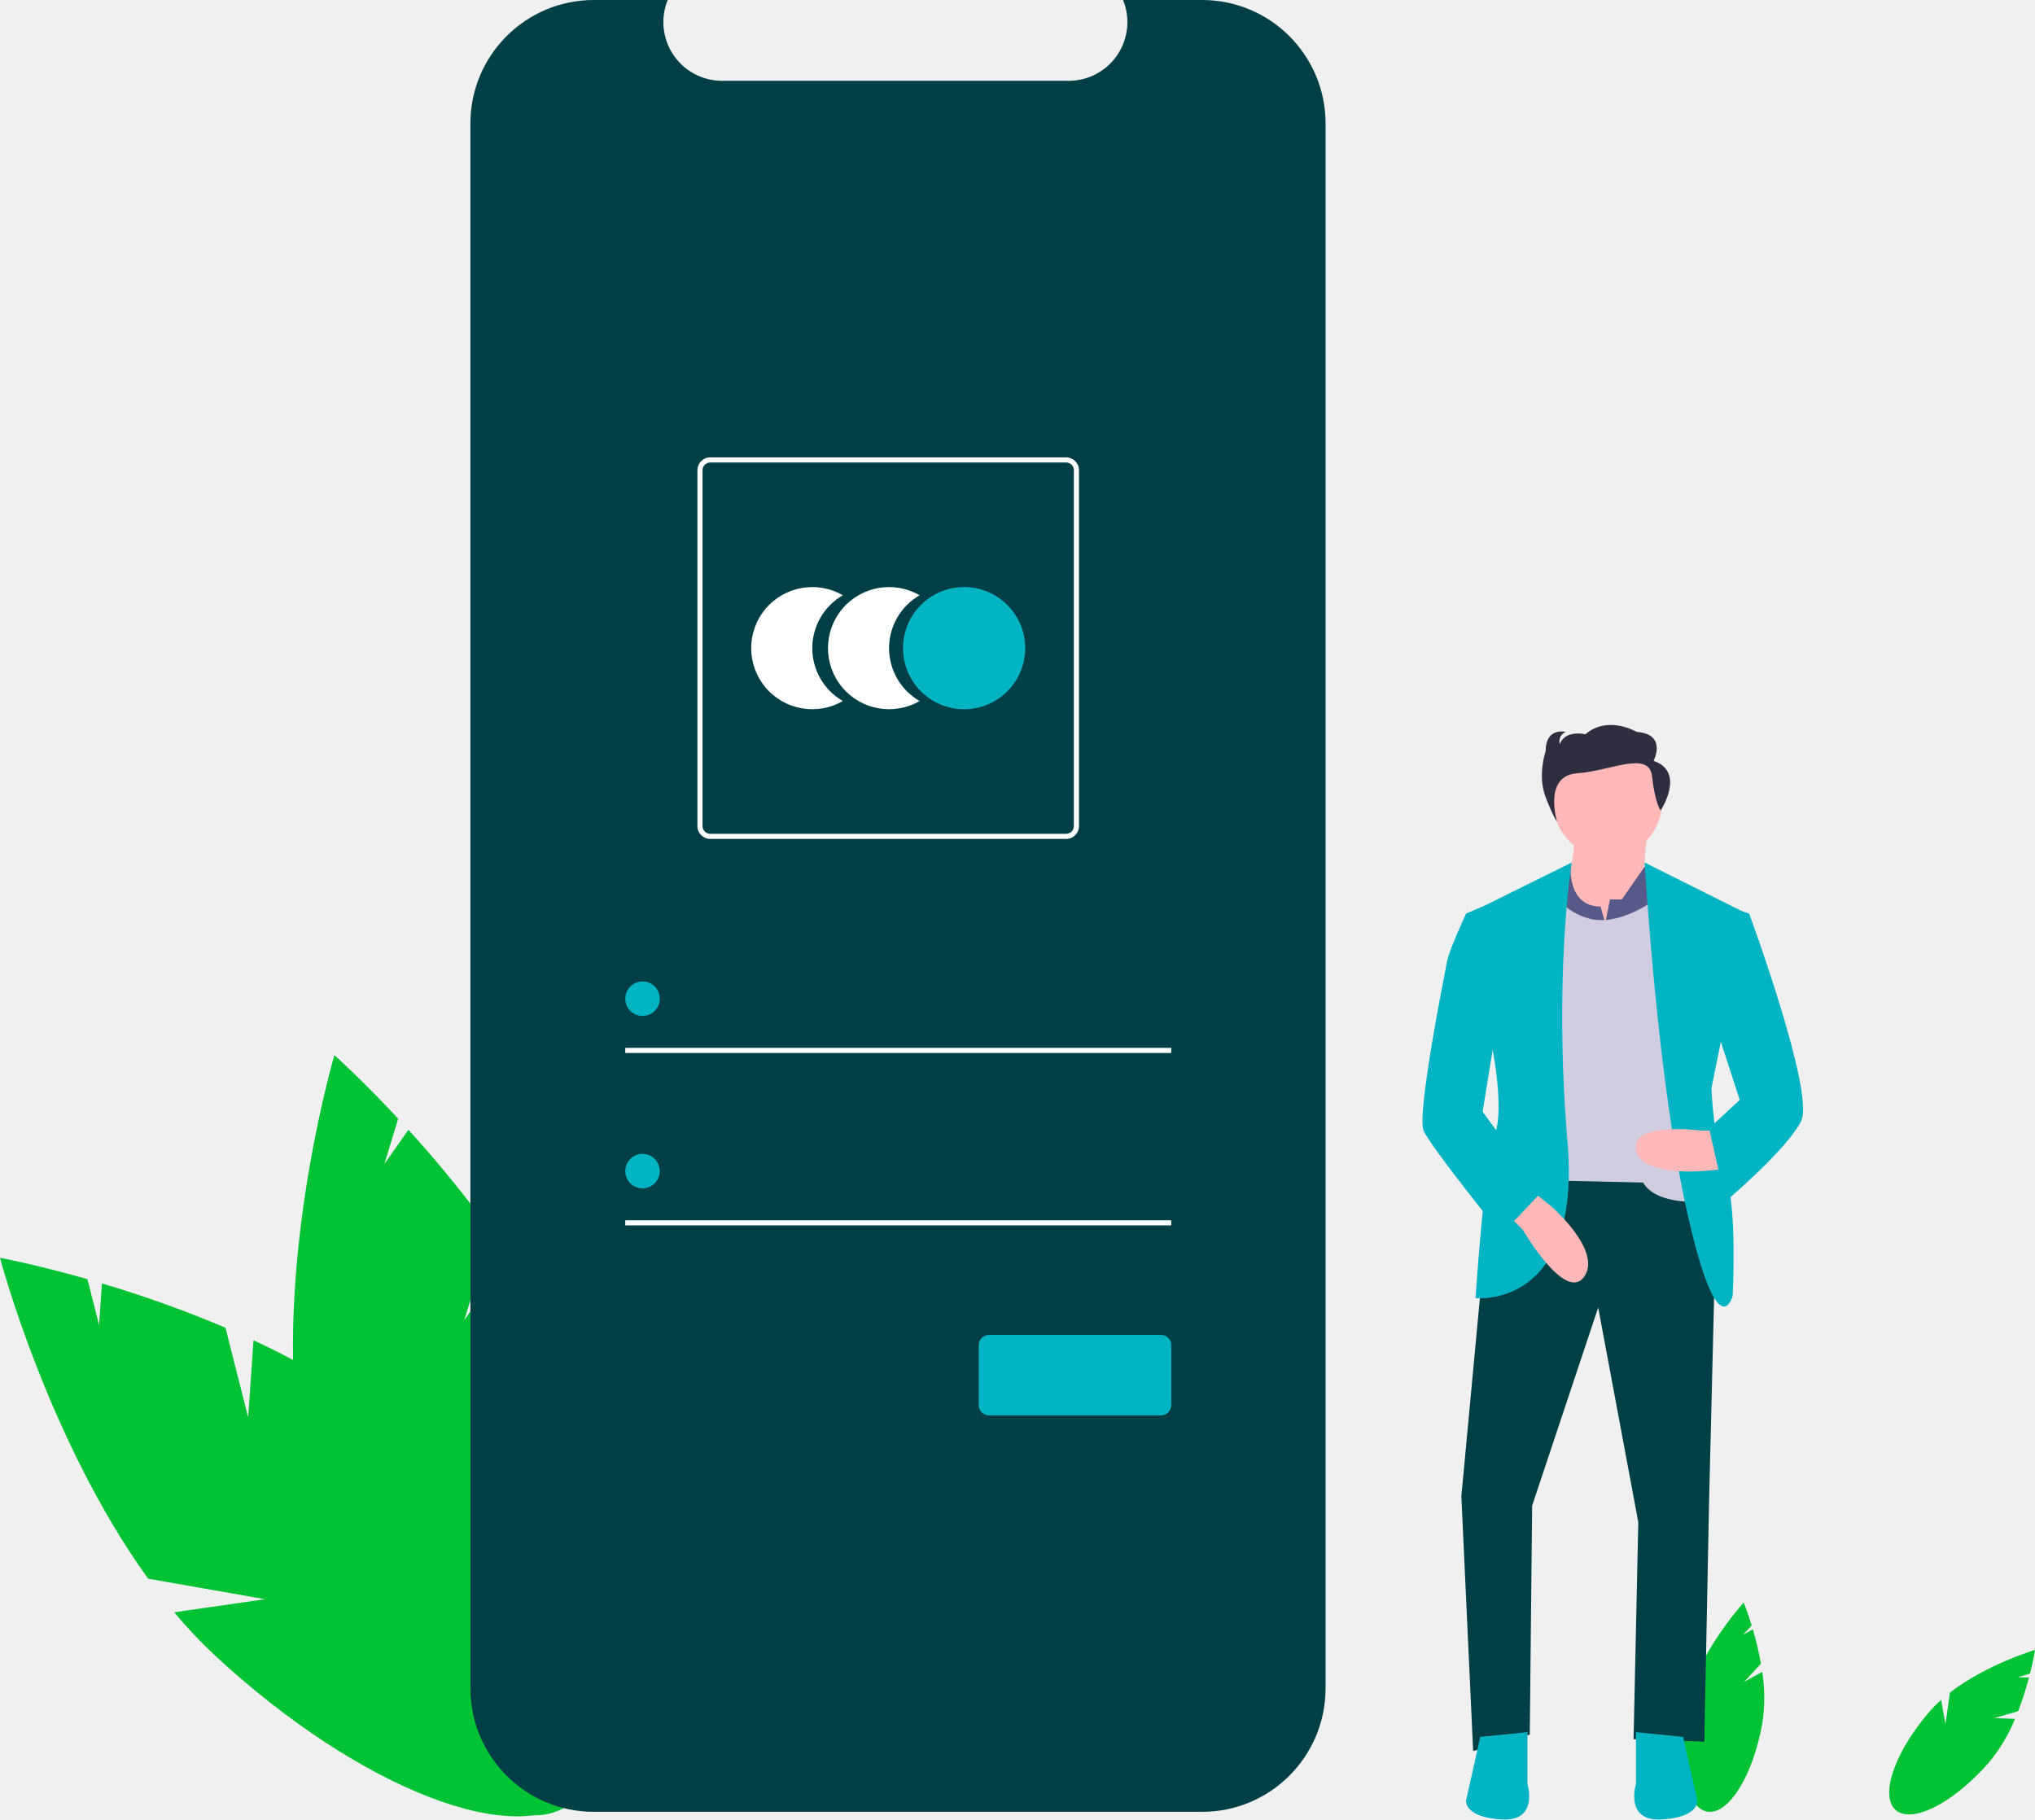
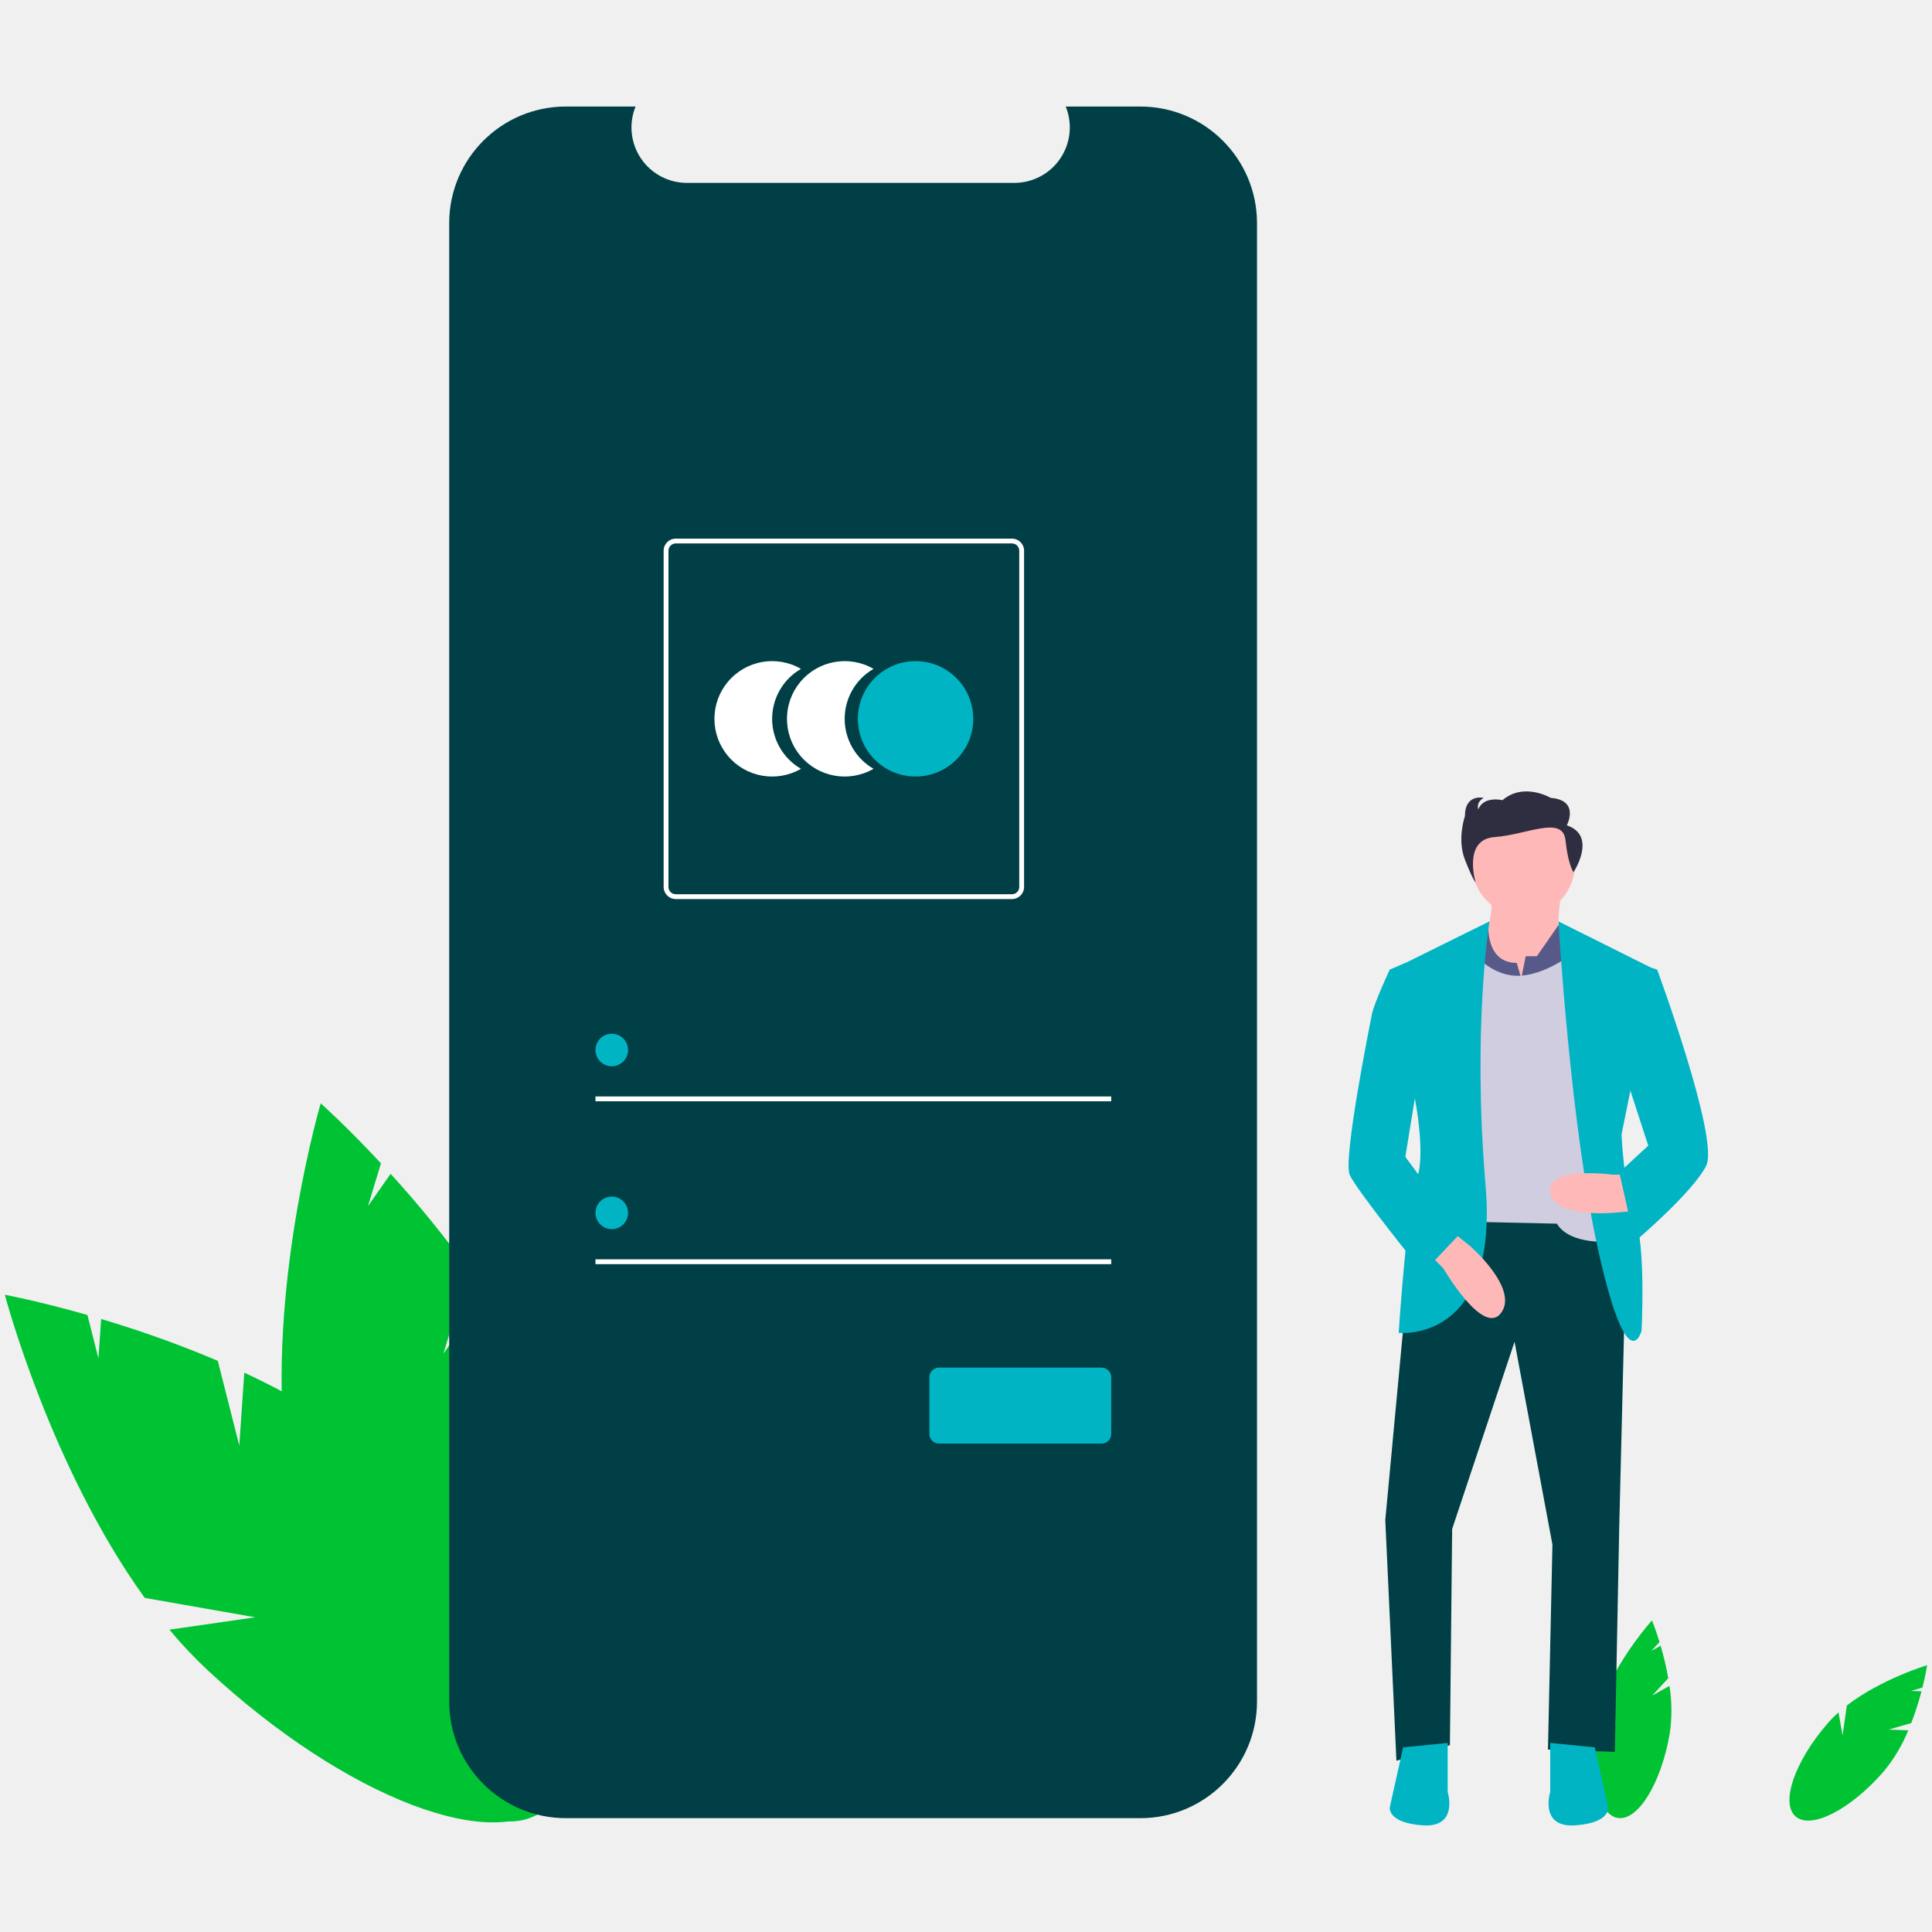
- <svg xmlns="http://www.w3.org/2000/svg" id="a9a7ffe7-bffb-40a8-a3c8-a3664a9c484c" data-name="Layer 1" width="796" height="711.771" viewBox="0 0 796 711.771" version="1.1">
+ <svg xmlns="http://www.w3.org/2000/svg" version="1.1" viewBox="0 0 800 800" height="800" width="800" data-name="Layer 1" id="a9a7ffe7-bffb-40a8-a3c8-a3664a9c484c">
  <defs id="defs65" />
-   <path d="M299.079,648.561l-8.89-35.065a455.323,455.323,0,0,0-48.307-17.331L240.759,612.461l-4.552-17.953C215.849,588.695,202,586.134,202,586.134s18.707,71.138,57.945,125.525l45.72,8.031-35.519,5.121a184.211,184.211,0,0,0,15.888,16.837c57.079,52.982,120.655,77.29,142,54.294s-7.623-84.588-64.702-137.57c-17.695-16.425-39.924-29.606-62.175-39.979Z" transform="translate(-202 -94.11445)" fill="#e6e6e6" id="path4" style="fill:#00c334;fill-opacity:1" />
-   <path d="M383.632,610.481l10.515-34.612a455.32,455.32,0,0,0-32.395-39.806l-9.384,13.37L357.751,531.711c-14.422-15.499-24.954-24.85-24.954-24.85s-20.757,70.568-15.281,137.406L352.504,674.775l-33.053-13.976a184.213,184.213,0,0,0,4.898,22.626c21.476,74.859,63.335,128.53,93.494,119.878s37.198-76.352,15.722-151.211c-6.658-23.207-18.874-45.981-32.559-66.362Z" transform="translate(-202 -94.11445)" fill="#e6e6e6" id="path6" style="fill:#00c334;fill-opacity:1" />
-   <path d="M884.18,752.056l6.615-7.145a122.562,122.562,0,0,0-3.164-13.447l-3.844,2.134,3.387-3.658c-1.67-5.449-3.121-8.951-3.121-8.951s-13.323,14.647-19.855,31.475l4.885,11.501-6.36-7.27a49.586,49.586,0,0,0-1.474,6.054c-3.601,20.651.224,38.568,8.544,40.019s17.984-14.114,21.585-34.765a65.281,65.281,0,0,0-.082-19.897Z" transform="translate(-202 -94.11445)" fill="#e6e6e6" id="path8" style="fill:#00c334;fill-opacity:1" />
-   <path d="M982.049,766.186l9.356-2.697a122.558,122.558,0,0,0,4.242-13.147l-4.394-.16,4.79-1.381C997.432,743.274,998,739.525,998,739.525s-18.976,5.652-33.266,16.681l-1.763,12.37-1.687-9.511a49.586,49.586,0,0,0-4.392,4.421c-13.757,15.817-19.744,33.132-13.372,38.675s22.691-2.787,36.448-18.603a65.281,65.281,0,0,0,10.215-17.075Z" transform="translate(-202 -94.11445)" fill="#e6e6e6" id="path10" style="fill:#00c334;fill-opacity:1" />
-   <path d="M720.497,142.406V754.57a48.301,48.301,0,0,1-48.292,48.292H434.312A48.306,48.306,0,0,1,386,754.57V142.406a48.306,48.306,0,0,1,48.312-48.292H463.17a22.966,22.966,0,0,0,21.246,31.617h135.631A22.966,22.966,0,0,0,641.293,94.114H672.205A48.301,48.301,0,0,1,720.497,142.406Z" transform="translate(-202 -94.11445)" fill="#3f3d56" id="path12" style="fill:#003f45;fill-opacity:1" />
-   <path d="M519.728,347.655a23.877,23.877,0,0,1,11.946-20.688,23.892,23.892,0,1,0,0,41.376A23.877,23.877,0,0,1,519.728,347.655Z" transform="translate(-202 -94.11445)" fill="#fff" id="path14" />
-   <path d="M549.764,347.655a23.877,23.877,0,0,1,11.946-20.688,23.892,23.892,0,1,0,0,41.376A23.877,23.877,0,0,1,549.764,347.655Z" transform="translate(-202 -94.11445)" fill="#fff" id="path16" />
-   <circle cx="377.117" cy="253.541" r="23.892" fill="#6c63ff" id="circle18" style="fill:#00b4c4;fill-opacity:1" />
-   <rect x="244.574" y="409.904" width="213.564" height="2" fill="#fff" id="rect20" />
-   <circle cx="251.319" cy="390.671" r="6.744" fill="#6c63ff" id="circle22" style="fill:#00b4c4;fill-opacity:1" />
-   <rect x="244.574" y="477.345" width="213.564" height="2" fill="#fff" id="rect24" />
-   <circle cx="251.319" cy="458.113" r="6.744" fill="#6c63ff" id="circle26" style="fill:#00b4c4;fill-opacity:1" />
-   <path d="M619.046,422.279H479.799a5.006,5.006,0,0,1-5-5V278.032a5.006,5.006,0,0,1,5-5H619.046a5.006,5.006,0,0,1,5,5V417.279A5.006,5.006,0,0,1,619.046,422.279ZM479.799,275.032a3.003,3.003,0,0,0-3,3V417.279a3.003,3.003,0,0,0,3,3H619.046a3.003,3.003,0,0,0,3-3V278.032a3.003,3.003,0,0,0-3-3Z" transform="translate(-202 -94.11445)" fill="#fff" id="path28" />
-   <rect x="382.83" y="522.182" width="75.31" height="31.473" rx="4" fill="#6c63ff" id="rect30" style="fill:#00b4c4;fill-opacity:1" />
-   <path d="M846.521,419.196s-2.768,17.533,0,20.301-17.533,25.838-17.533,25.838l-16.61-23.07s7.382-11.996,4.614-22.147Z" transform="translate(-202 -94.11445)" fill="#ffb8b8" id="path34" />
-   <polygon points="583.621 457.039 571.62 585.306 576.23 684.967 598.377 678.508 599.304 588.998 625.145 511.485 640.829 595.459 638.98 680.355 666.664 681.279 668.513 587.155 671.756 455.695 583.621 457.039" fill="#2f2e41" id="polygon36" style="fill:#003f45;fill-opacity:1" />
-   <path d="M841.907,771.701v20.301S837.293,806.767,852.058,805.844s13.842-7.382,13.842-7.382l-5.537-24.915Z" transform="translate(-202 -94.11445)" fill="#2f2e41" id="path38" style="fill:#00b4c4;fill-opacity:1" />
-   <path d="M799.459,771.701v20.301s4.614,14.765-10.151,13.842-13.842-7.382-13.842-7.382l5.537-24.915Z" transform="translate(-202 -94.11445)" fill="#2f2e41" id="path40" style="fill:#00b4c4;fill-opacity:1" />
-   <circle cx="628.833" cy="314.008" r="21.224" fill="#ffb8b8" id="circle42" />
-   <path d="M829.911,455.185l1.846-9.228h4.614l8.922-12.834,7.688,7.298,1.846,43.371H804.995l4.614-46.139,6.719-4.529s-1.183,15.603,11.736,15.603Z" transform="translate(-202 -94.11445)" fill="#575a89" id="path44" />
-   <path d="M810.532,445.034s7.642,9.674,19.047,8.99,22.479-9.913,22.479-9.913L867.745,564.074s-17.533,1.846-23.07-7.382l-42.448-.923.923-111.657Z" transform="translate(-202 -94.11445)" fill="#d0cde1" id="path46" />
-   <path d="M816.762,431.531l-40.373,19.963,10.151,57.213s3.691,21.224,0,29.529-7.382,63.672-7.382,63.672,41.525,4.614,35.989-60.904S816.762,431.531,816.762,431.531Z" transform="translate(-202 -94.11445)" fill="#2f2e41" id="path48" style="fill:#00b4c4;fill-opacity:1" />
-   <path d="M792.076,569.61l5.537,5.537s16.61,28.606,23.992,18.456-12.919-27.684-12.919-27.684l-9.228-7.382Z" transform="translate(-202 -94.11445)" fill="#ffb8b8" id="path50" />
-   <path d="M845.314,431.531l39.964,19.963-13.842,68.286s.923,22.147,5.537,34.143,2.768,47.062,2.768,47.062-5.537,21.224-17.533-31.375S845.314,431.531,845.314,431.531Z" transform="translate(-202 -94.11445)" fill="#2f2e41" id="path52" style="fill:#00b4c4;fill-opacity:1" />
-   <path d="M876.05,536.39H867.745s-27.684-3.691-25.838,7.382,27.684,8.305,27.684,8.305l10.151-.923Z" transform="translate(-202 -94.11445)" fill="#ffb8b8" id="path54" />
-   <path d="M781.926,448.725l-6.46,2.768s-6.46,13.842-7.382,18.456S756.088,529.93,758.856,536.39s30.452,40.603,30.452,40.603l15.687-16.61L781.926,529.008l6.46-39.68Z" transform="translate(-202 -94.11445)" fill="#2f2e41" id="path56" style="fill:#00b4c4;fill-opacity:1" />
-   <path d="M871.436,449.648l12.21,1.03,2.555.815s25.838,70.132,20.301,81.205-29.529,31.375-29.529,31.375l-6.46-28.606,11.996-11.073-11.996-36.912Z" transform="translate(-202 -94.11445)" fill="#2f2e41" id="path58" style="fill:#00b4c4;fill-opacity:1" />
-   <path d="M848.79,391.757s5.553-10.419-6.663-11.366c0,0-11.105-6.63-19.989.947,0,0-7.774-1.894-9.995,3.789,0,0-1.111-2.842,2.221-4.736,0,0-7.774-1.894-7.774,7.578,0,0-3.332,9.472,0,17.997s4.442,9.472,4.442,9.472-5.475-17.873,7.851-18.82,28.24-9.122,29.35,1.297,3.332,13.261,3.332,13.261S861.561,396.019,848.79,391.757Z" transform="translate(-202 -94.11445)" fill="#2f2e41" id="path60" />
+   <g transform="translate(2,-44.11442)" id="g871">
+     <path d="M 97.079,642.675 88.189,607.611 A 455.323,455.323 0 0 0 39.882,590.279 L 38.759,606.576 34.207,588.622 C 13.849,582.809 0,580.248 0,580.248 c 0,0 18.707,71.138 57.945,125.525 l 45.72,8.031 -35.519,5.121 a 184.211,184.211 0 0 0 15.888,16.837 c 57.079,52.982 120.655,77.29 142,54.294 21.345,-22.996 -7.623,-84.588 -64.702,-137.57 -17.695,-16.425 -39.924,-29.606 -62.175,-39.979 z" id="path4" style="fill:#00c334;fill-opacity:1" />
+     <path d="m 181.632,604.596 10.515,-34.612 A 455.32,455.32 0 0 0 159.752,530.177 l -9.384,13.37 5.384,-17.722 c -14.422,-15.499 -24.954,-24.85 -24.954,-24.85 0,0 -20.757,70.568 -15.281,137.406 l 34.987,30.508 -33.053,-13.976 a 184.213,184.213 0 0 0 4.898,22.626 c 21.476,74.859 63.335,128.53 93.494,119.878 30.159,-8.652 37.198,-76.352 15.722,-151.211 -6.658,-23.207 -18.874,-45.981 -32.559,-66.362 z" id="path6" style="fill:#00c334;fill-opacity:1" />
+     <path d="m 682.18,746.17 6.615,-7.145 a 122.562,122.562 0 0 0 -3.164,-13.447 l -3.844,2.134 3.387,-3.658 c -1.67,-5.449 -3.121,-8.951 -3.121,-8.951 0,0 -13.323,14.647 -19.855,31.475 l 4.885,11.501 -6.36,-7.27 a 49.586,49.586 0 0 0 -1.474,6.054 c -3.601,20.651 0.224,38.568 8.544,40.019 8.32,1.451 17.984,-14.114 21.585,-34.765 a 65.281,65.281 0 0 0 -0.082,-19.897 z" id="path8" style="fill:#00c334;fill-opacity:1" />
+     <path d="m 780.049,760.3 9.356,-2.697 a 122.558,122.558 0 0 0 4.242,-13.147 l -4.394,-0.16 4.79,-1.381 C 795.432,737.388 796,733.64 796,733.64 c 0,0 -18.976,5.652 -33.266,16.681 l -1.763,12.37 -1.687,-9.511 a 49.586,49.586 0 0 0 -4.392,4.421 c -13.757,15.817 -19.744,33.132 -13.372,38.675 6.372,5.543 22.691,-2.787 36.448,-18.603 a 65.281,65.281 0 0 0 10.215,-17.075 z" id="path10" style="fill:#00c334;fill-opacity:1" />
+     <path d="M 518.497,136.52 V 748.684 A 48.301,48.301 0 0 1 470.205,796.976 H 232.312 A 48.306,48.306 0 0 1 184,748.684 V 136.52 a 48.306,48.306 0 0 1 48.312,-48.292 h 28.858 a 22.966,22.966 0 0 0 21.246,31.617 H 418.047 A 22.966,22.966 0 0 0 439.293,88.229 h 30.912 a 48.301,48.301 0 0 1 48.292,48.292 z" id="path12" style="fill:#003f45;fill-opacity:1" />
+     <path d="m 317.728,341.769 a 23.877,23.877 0 0 1 11.946,-20.688 23.892,23.892 0 1 0 0,41.376 23.877,23.877 0 0 1 -11.946,-20.688 z" id="path14" style="fill:#ffffff" />
+     <path d="m 347.764,341.769 a 23.877,23.877 0 0 1 11.946,-20.688 23.892,23.892 0 1 0 0,41.376 23.877,23.877 0 0 1 -11.946,-20.688 z" id="path16" style="fill:#ffffff" />
+     <circle cx="377.117" cy="341.769" r="23.892" id="circle18" style="fill:#00b4c4;fill-opacity:1" />
+     <rect x="244.574" y="498.133" width="213.564" height="2" id="rect20" style="fill:#ffffff" />
+     <circle cx="251.319" cy="478.9" r="6.744" id="circle22" style="fill:#00b4c4;fill-opacity:1" />
+     <rect x="244.574" y="565.574" width="213.564" height="2" id="rect24" style="fill:#ffffff" />
+     <circle cx="251.319" cy="546.342" r="6.744" id="circle26" style="fill:#00b4c4;fill-opacity:1" />
+     <path d="M 417.046,416.393 H 277.799 a 5.006,5.006 0 0 1 -5,-5 V 272.146 a 5.006,5.006 0 0 1 5,-5 H 417.046 a 5.006,5.006 0 0 1 5,5 v 139.247 a 5.006,5.006 0 0 1 -5,5 z M 277.799,269.146 a 3.003,3.003 0 0 0 -3,3 v 139.247 a 3.003,3.003 0 0 0 3,3 H 417.046 a 3.003,3.003 0 0 0 3,-3 V 272.146 a 3.003,3.003 0 0 0 -3,-3 z" id="path28" style="fill:#ffffff" />
+     <rect x="382.83" y="610.411" width="75.31" height="31.473" rx="4" id="rect30" style="fill:#00b4c4;fill-opacity:1" />
+     <path d="m 644.521,413.31 c 0,0 -2.768,17.533 0,20.301 2.768,2.768 -17.533,25.838 -17.533,25.838 l -16.61,-23.07 c 0,0 7.382,-11.996 4.614,-22.147 z" id="path34" style="fill:#ffb8b8" />
+     <polygon points="640.829,595.459 638.98,680.355 666.664,681.279 668.513,587.155 671.756,455.695 583.621,457.039 571.62,585.306 576.23,684.967 598.377,678.508 599.304,588.998 625.145,511.485 " id="polygon36" style="fill:#003f45;fill-opacity:1" transform="translate(0,88.22888)" />
+     <path d="m 639.907,765.815 v 20.301 c 0,0 -4.614,14.765 10.151,13.842 14.765,-0.923 13.842,-7.382 13.842,-7.382 l -5.537,-24.915 z" id="path38" style="fill:#00b4c4;fill-opacity:1" />
+     <path d="m 597.459,765.815 v 20.301 c 0,0 4.614,14.765 -10.151,13.842 -14.765,-0.923 -13.842,-7.382 -13.842,-7.382 l 5.537,-24.915 z" id="path40" style="fill:#00b4c4;fill-opacity:1" />
+     <circle cx="628.833" cy="402.237" r="21.224" id="circle42" style="fill:#ffb8b8" />
+     <path d="m 627.911,449.299 1.846,-9.228 h 4.614 l 8.922,-12.834 7.688,7.298 1.846,43.371 h -49.831 l 4.614,-46.139 6.719,-4.529 c 0,0 -1.183,15.603 11.736,15.603 z" id="path44" style="fill:#575a89" />
+     <path d="m 608.532,439.148 c 0,0 7.642,9.674 19.047,8.99 11.405,-0.685 22.479,-9.913 22.479,-9.913 L 665.745,558.188 c 0,0 -17.533,1.846 -23.07,-7.382 l -42.448,-0.923 0.923,-111.657 z" id="path46" style="fill:#d0cde1" />
+     <path d="m 614.762,425.645 -40.373,19.963 10.151,57.213 c 0,0 3.691,21.224 0,29.529 -3.691,8.305 -7.382,63.672 -7.382,63.672 0,0 41.525,4.614 35.989,-60.904 -5.537,-65.518 1.616,-109.473 1.616,-109.473 z" id="path48" style="fill:#00b4c4;fill-opacity:1" />
+     <path d="m 590.076,563.725 5.537,5.537 c 0,0 16.61,28.606 23.992,18.456 7.382,-10.151 -12.919,-27.684 -12.919,-27.684 l -9.228,-7.382 z" id="path50" style="fill:#ffb8b8" />
+     <path d="m 643.314,425.645 39.964,19.963 -13.842,68.286 c 0,0 0.923,22.147 5.537,34.143 4.614,11.996 2.768,47.062 2.768,47.062 0,0 -5.537,21.224 -17.533,-31.375 -11.996,-52.599 -16.894,-138.08 -16.894,-138.08 z" id="path52" style="fill:#00b4c4;fill-opacity:1" />
+     <path d="M 674.05,530.504 H 665.745 c 0,0 -27.684,-3.691 -25.838,7.382 1.846,11.073 27.684,8.305 27.684,8.305 l 10.151,-0.923 z" id="path54" style="fill:#ffb8b8" />
+     <path d="m 579.926,442.84 -6.46,2.768 c 0,0 -6.46,13.842 -7.382,18.456 -0.923,4.614 -11.996,59.981 -9.228,66.441 2.768,6.46 30.452,40.603 30.452,40.603 l 15.687,-16.61 -23.07,-31.375 6.46,-39.68 z" id="path56" style="fill:#00b4c4;fill-opacity:1" />
+     <path d="m 669.436,443.762 12.21,1.03 2.555,0.815 c 0,0 25.838,70.132 20.301,81.205 -5.537,11.073 -29.529,31.375 -29.529,31.375 l -6.46,-28.606 11.996,-11.073 -11.996,-36.912 z" id="path58" style="fill:#00b4c4;fill-opacity:1" />
+     <path d="m 646.79,385.871 c 0,0 5.553,-10.419 -6.663,-11.366 0,0 -11.105,-6.63 -19.989,0.947 0,0 -7.774,-1.894 -9.995,3.789 0,0 -1.111,-2.842 2.221,-4.736 0,0 -7.774,-1.894 -7.774,7.578 0,0 -3.332,9.472 0,17.997 3.332,8.525 4.442,9.472 4.442,9.472 0,0 -5.475,-17.873 7.851,-18.82 13.326,-0.947 28.24,-9.122 29.35,1.297 1.111,10.419 3.332,13.261 3.332,13.261 0,0 9.995,-15.155 -2.776,-19.418 z" id="path60" style="fill:#2f2e41" />
+   </g>
</svg>
